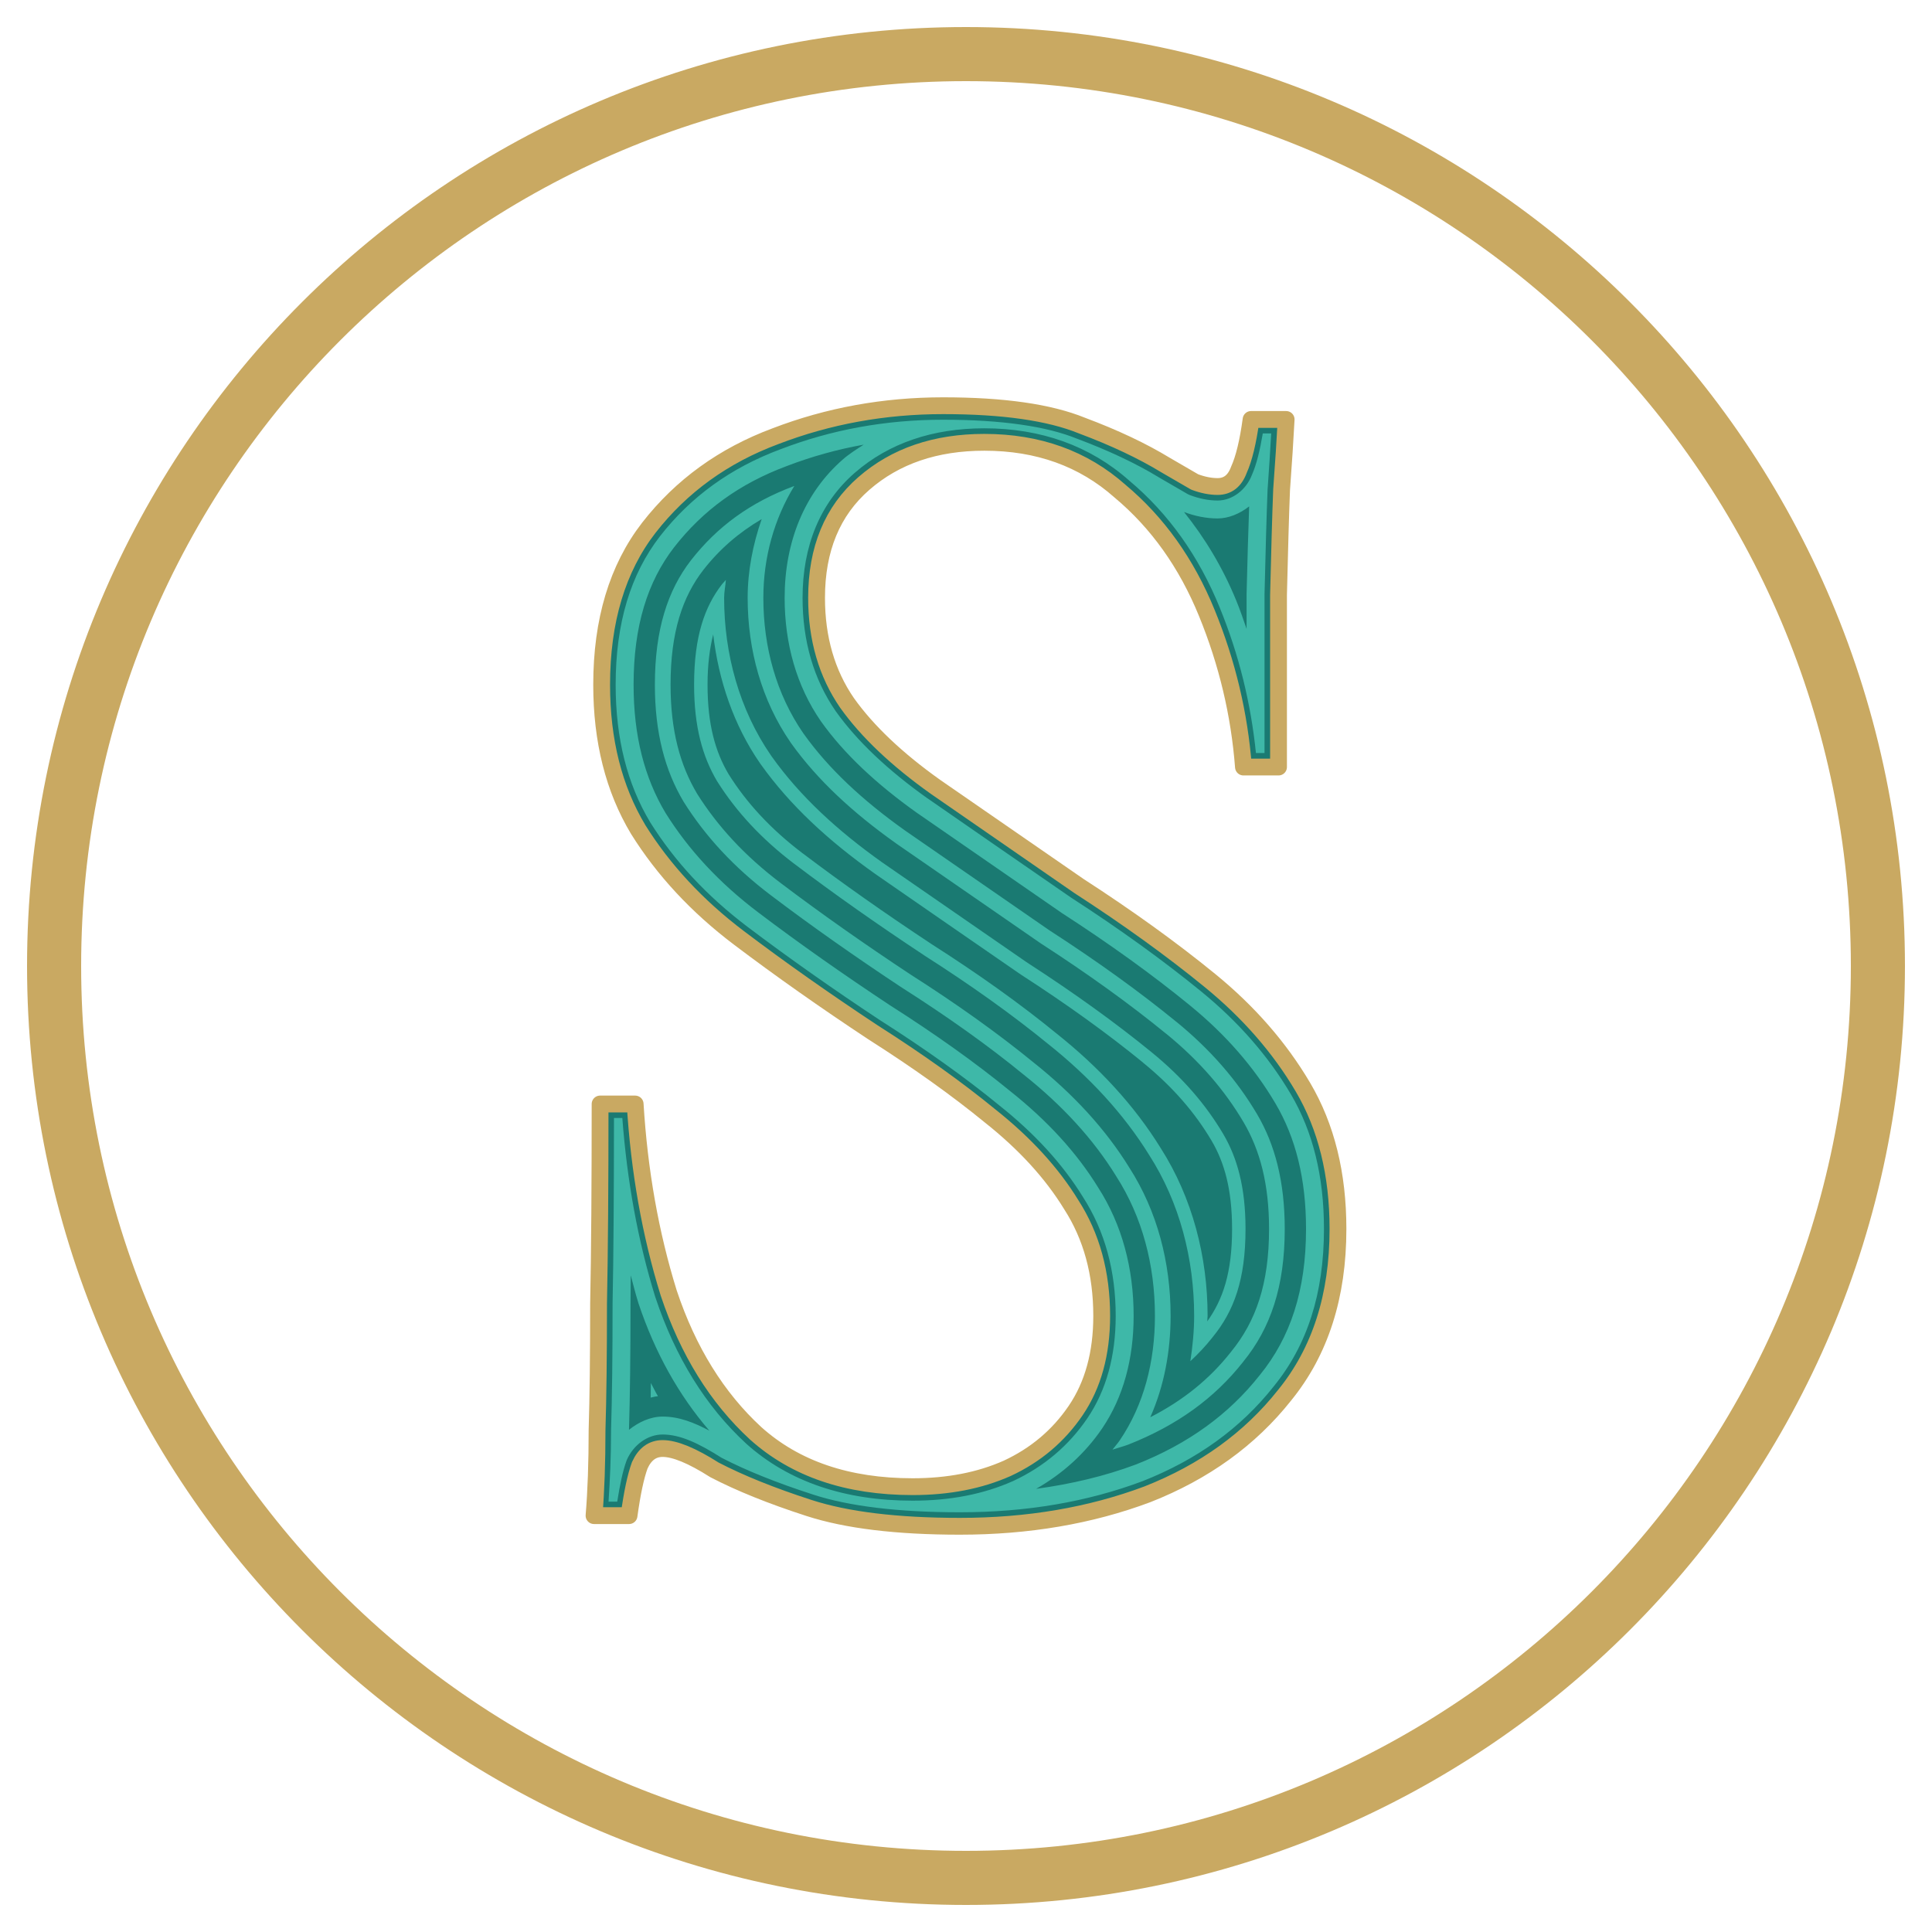
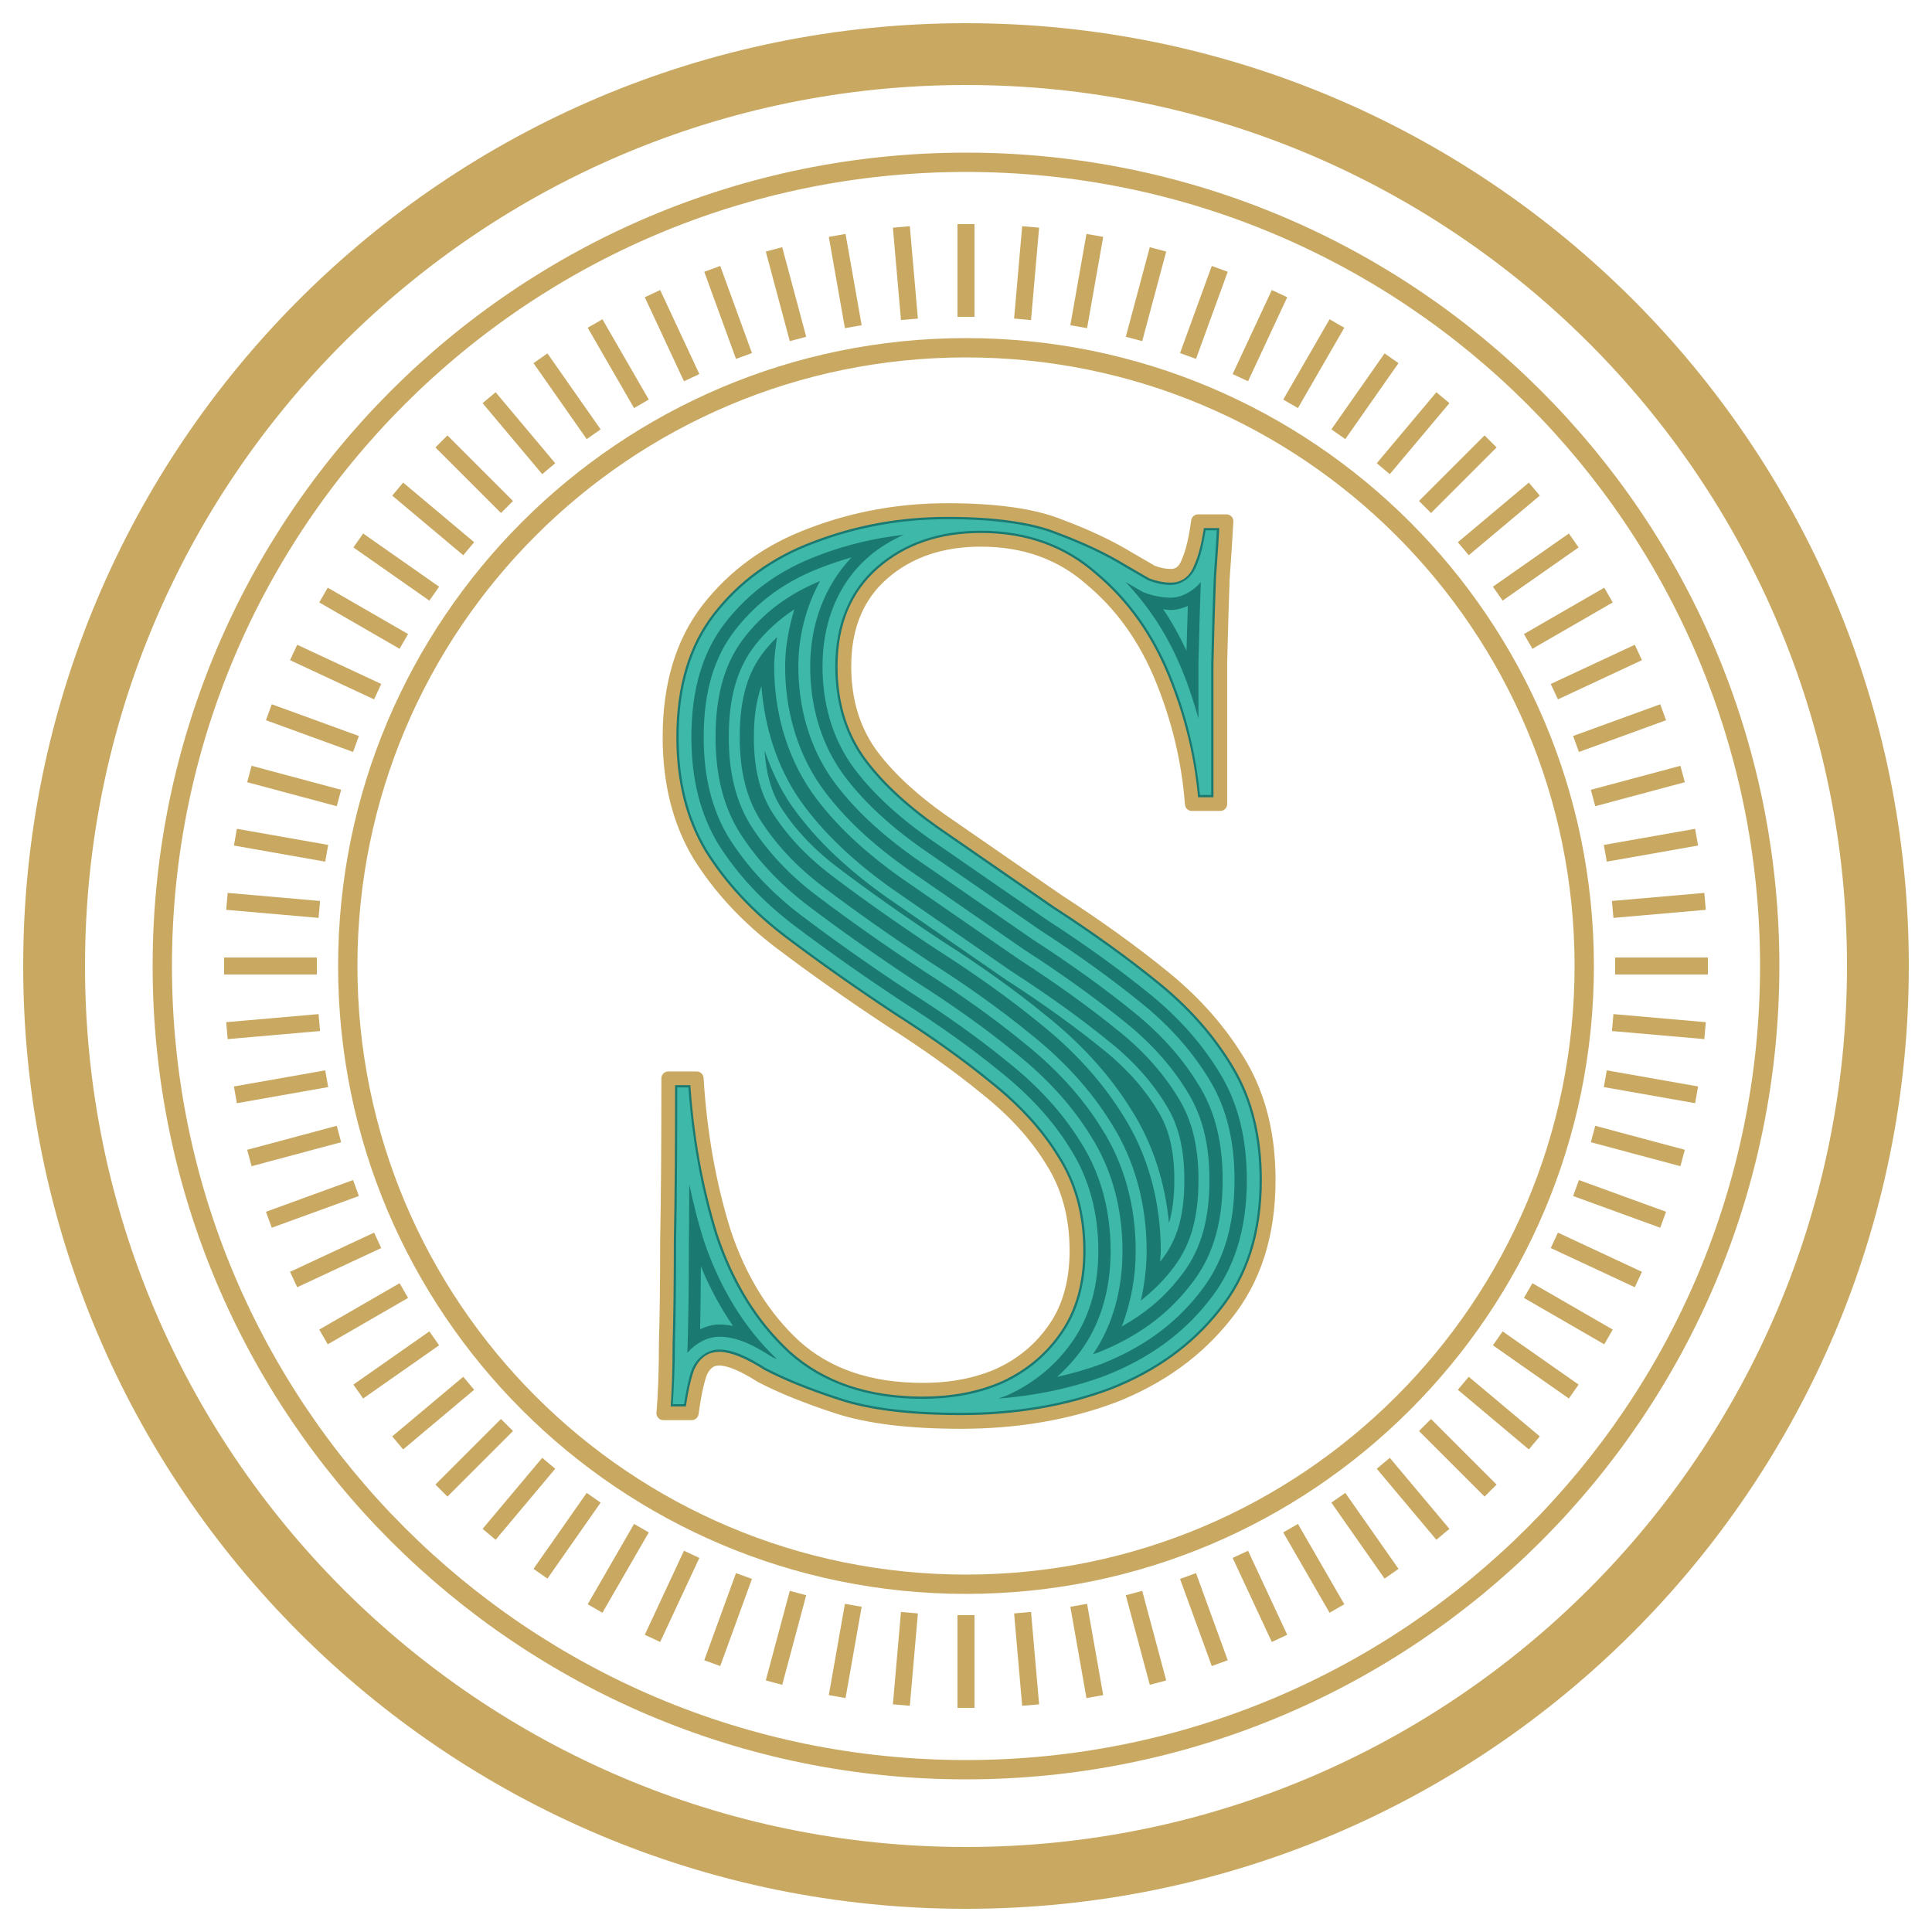
<svg xmlns="http://www.w3.org/2000/svg" viewBox="0 0 500 500" role="img" aria-label="Squalor LLC seal (header)">
-   <path d="M14 250A236 236 0 1 1 486 250A236 236 0 1 1 14 250Z" fill="none" stroke="#c9a962" stroke-width="14" />
-   <g transform="translate(250 250) scale(1.45) translate(-250 -250)">
+   <path d="M14 250A236 236 0 1 1 486 250A236 236 0 1 1 14 250Z" fill="none" stroke="#c9a962" stroke-width="16" />
+   <path d="M42 250A208 208 0 1 1 458 250A208 208 0 1 1 42 250Z" fill="none" stroke="#c9a962" stroke-width="5" />
+   <path d="M250 82L250 58M264.64 82.64L266.73 58.73M279.17 84.55L283.34 60.92M293.48 87.72L299.69 64.54M307.46 92.13L315.67 69.58M321 97.74L331.14 75.99M334 104.51L346 83.72M346.36 112.38L360.13 92.72M357.99 121.3L373.42 102.92M368.79 131.21L385.76 114.24M378.7 142.01L397.08 126.58M387.62 153.64L407.28 139.87M395.49 166L416.28 154M402.26 179L424.01 168.86M407.87 192.54L430.42 184.33M412.28 206.52L435.46 200.31M415.45 220.83L439.08 216.66M417.36 235.36L441.27 233.27M418 250L442 250M417.36 264.64L441.27 266.73M415.45 279.17L439.08 283.34M412.28 293.48L435.46 299.69M407.87 307.46L430.42 315.67M402.26 321L424.01 331.14M395.49 334L416.28 346M387.62 346.36L407.28 360.13M378.7 357.99L397.08 373.42M368.79 368.79L385.76 385.76M357.99 378.7L373.42 397.08M346.36 387.62L360.13 407.28M334 395.49L346 416.28M321 402.26L331.14 424.01M307.46 407.87L315.67 430.42M293.48 412.28L299.69 435.46M279.17 415.45L283.34 439.08M264.64 417.36L266.73 441.27M250 418L250 442M235.36 417.36L233.27 441.27M220.83 415.45L216.66 439.08M206.52 412.28L200.31 435.46M192.54 407.87L184.33 430.42M179 402.26L168.86 424.01M166 395.49L154 416.28M153.64 387.62L139.87 407.28M142.01 378.7L126.58 397.08M131.21 368.79L114.24 385.76M121.3 357.99L102.92 373.42M112.38 346.36L92.72 360.13M104.51 334L83.72 346M97.74 321L75.99 331.14M92.13 307.46L69.58 315.67M87.72 293.48L64.54 299.69M84.55 279.17L60.92 283.34M82.64 264.64L58.73 266.73M82 250L58 250M82.64 235.36L58.73 233.27M84.55 220.83L60.92 216.66M87.72 206.52L64.54 200.31M92.13 192.54L69.58 184.33M97.74 179L75.99 168.86M104.51 166L83.72 154M112.38 153.64L92.72 139.87M121.3 142.01L102.92 126.58M131.21 131.21L114.24 114.24M142.01 121.3L126.58 102.92M153.64 112.38L139.87 92.72M166 104.51L154 83.72M179 97.74L168.86 75.99M192.54 92.13L184.33 69.58M206.52 87.72L200.31 64.54M220.83 84.55L216.66 60.92M235.36 82.64L233.27 58.73" fill="none" stroke="#c9a962" stroke-width="4.4" />
+   <path d="M90 250A160 160 0 1 1 410 250A160 160 0 1 1 90 250Z" fill="none" stroke="#c9a962" stroke-width="5" />
+   <g transform="translate(250 250) scale(1.18) translate(-250 -250)">
    <path d="M245.92 150C235.39 150 225.42 151.82 215.99 155.44C206.73 158.89 199.2 164.33 193.4 171.77C187.78 179.03 184.97 188.37 184.97 199.8C184.97 209.78 187.14 218.39 191.5 225.65C196.03 232.9 202.02 239.34 209.46 244.97C216.89 250.59 224.88 256.21 233.4 261.84C241.38 266.92 248.37 271.9 254.35 276.8C260.52 281.7 265.33 286.96 268.78 292.59C272.4 298.21 274.22 304.83 274.22 312.45C274.22 319.16 272.67 324.78 269.59 329.32C266.51 333.86 262.43 337.3 257.35 339.66C252.45 341.84 246.82 342.93 240.48 342.93C228.86 342.93 219.52 339.75 212.45 333.4C205.56 327.05 200.39 318.71 196.94 308.37C193.67 297.84 191.68 286.6 190.95 274.63L184.69 274.63C184.69 288.96 184.61 300.84 184.42 310.27C184.42 319.52 184.33 327.05 184.15 332.86C184.15 338.66 183.97 343.74 183.61 348.1L189.86 348.1C190.41 344.1 191.04 341.11 191.77 339.12C192.67 337.12 194.03 336.12 195.85 336.12C198.03 336.12 201.11 337.39 205.1 339.93C209.64 342.29 215.26 344.56 221.97 346.73C228.69 348.91 237.67 350 248.91 350C261.07 350 272.22 348.1 282.38 344.29C292.54 340.29 300.7 334.4 306.87 326.6C313.22 318.8 316.39 308.91 316.39 296.94C316.39 287.14 314.31 278.71 310.14 271.63C305.97 264.56 300.43 258.21 293.54 252.59C286.65 246.96 278.84 241.34 270.14 235.71C260.16 228.82 251.63 222.93 244.56 218.03C237.67 213.13 232.4 208.14 228.78 203.06C225.15 197.8 223.33 191.54 223.33 184.29C223.33 175.58 226.14 168.78 231.77 163.88C237.39 158.98 244.56 156.53 253.27 156.53C262.88 156.53 270.95 159.44 277.48 165.24C284.2 170.86 289.37 178.12 292.99 187.01C296.62 195.9 298.8 205.05 299.52 214.49L305.78 214.49L305.78 183.74C305.97 175.94 306.14 169.68 306.33 164.97C306.69 160.07 306.96 155.9 307.14 152.45L300.88 152.45C300.34 156.44 299.61 159.44 298.71 161.43C297.98 163.42 296.71 164.42 294.9 164.42C293.63 164.42 292.27 164.15 290.82 163.61C289.54 162.88 287.82 161.88 285.65 160.61C281.48 158.07 276.48 155.71 270.68 153.54C264.88 151.18 256.62 150 245.92 150Z" fill="#1a7a72" stroke="#c9a962" stroke-width="3" stroke-linejoin="round" />
-     <path d="M245.92 152.5C235.68 152.5 226.03 154.26 216.89 157.77A2.5 2.5 0 0 1 216.86 157.78C208 161.09 200.89 166.23 195.38 173.3C190.15 180.06 187.47 188.78 187.47 199.8C187.47 209.41 189.54 217.52 193.63 224.34C197.99 231.31 203.75 237.51 210.97 242.98C218.34 248.55 226.27 254.13 234.74 259.73L234.78 259.75C242.8 264.87 249.86 269.89 255.92 274.86L255.93 274.87C262.26 279.9 267.26 285.35 270.88 291.24C274.78 297.29 276.72 304.43 276.72 312.45C276.72 319.54 275.06 325.71 271.66 330.72C268.33 335.63 263.86 339.39 258.4 341.93A2.5 2.5 0 0 1 258.37 341.94C253.1 344.29 247.11 345.43 240.48 345.43C228.4 345.43 218.35 342.06 210.78 335.26A2.5 2.5 0 0 1 210.76 335.24C203.52 328.57 198.13 319.83 194.57 309.16A2.5 2.5 0 0 1 194.55 309.11C191.44 299.08 189.51 288.4 188.66 277.13L187.17 277.13C187.16 290.13 187.1 301.48 186.92 310.27L186.92 310.32C186.92 319.54 186.83 327.07 186.65 332.9L186.65 332.94C186.65 337.73 186.45 341.75 186.2 345.6L187.75 345.6C188.22 342.64 188.74 340.11 189.42 338.26A2.5 2.5 0 0 1 189.49 338.09C190.65 335.52 193.11 333.62 195.85 333.62C198.98 333.62 202.23 335.15 206.35 337.76C210.71 340.02 216.17 342.23 222.74 344.35A2.5 2.5 0 0 0 222.74 344.35C229.07 346.41 237.83 347.5 248.91 347.5C260.8 347.5 271.63 345.65 281.48 341.96C291.28 338.1 299.03 332.48 304.91 325.05A2.5 2.5 0 0 1 304.93 325.02C310.89 317.71 313.89 308.47 313.89 296.94C313.89 287.49 311.9 279.55 307.99 272.9C303.98 266.1 298.64 259.98 291.96 254.53A2.5 2.5 0 0 0 291.96 254.53C285.15 248.97 277.42 243.4 268.78 237.81A2.5 2.5 0 0 1 268.72 237.77C258.74 230.88 250.21 224.99 243.14 220.08A2.5 2.5 0 0 1 243.11 220.07C236.06 215.05 230.58 209.9 226.74 204.51A2.5 2.5 0 0 1 226.72 204.48C222.79 198.78 220.83 191.96 220.83 184.29C220.83 175.04 223.95 167.38 230.13 161.99C236.23 156.67 244.09 154.03 253.27 154.03C263.37 154.03 272.14 157.16 279.12 163.35C286.15 169.24 291.56 176.86 295.3 186.06L295.3 186.07C298.73 194.46 300.84 203.11 301.75 211.99L303.28 211.99L303.28 183.74A2.5 2.5 0 0 1 303.28 183.68C303.47 175.88 303.64 169.61 303.83 164.87A2.5 2.5 0 0 1 303.84 164.79C304.12 160.93 304.3 157.89 304.47 154.95L302.97 154.95C302.47 157.91 301.87 160.45 301.03 162.35C300.05 164.93 297.61 166.92 294.9 166.92C293.28 166.92 291.62 166.58 289.95 165.95A2.5 2.5 0 0 1 289.58 165.78C288.29 165.04 286.56 164.04 284.39 162.77A2.5 2.5 0 0 1 284.35 162.74C280.35 160.31 275.49 158.01 269.8 155.88A2.5 2.5 0 0 1 269.74 155.86C264.44 153.7 256.44 152.5 245.92 152.5ZM231.74 156.95C230.47 157.78 229.18 158.57 228.03 159.58C221.14 165.58 217.63 174.35 217.63 184.29C217.63 192.49 219.76 200.03 224.09 206.3A5.7 5.7 0 0 0 224.14 206.37C228.25 212.14 234 217.51 241.26 222.68A5.7 5.7 0 0 0 241.31 222.71C248.39 227.62 256.92 233.51 266.9 240.4A5.7 5.7 0 0 0 267.04 240.5C275.6 246.03 283.24 251.53 289.93 257A5.7 5.7 0 0 0 289.94 257.01C296.36 262.24 301.42 268.07 305.23 274.53C308.82 280.61 310.69 287.95 310.69 296.94C310.69 307.9 307.9 316.31 302.45 323A5.7 5.7 0 0 0 302.4 323.06C296.89 330.03 289.66 335.29 280.33 338.97C274.75 341.06 268.79 342.46 262.51 343.32C267.22 340.63 271.25 337.02 274.31 332.52C278.11 326.91 279.92 320.04 279.92 312.45C279.92 303.94 277.83 296.13 273.59 289.54C269.74 283.28 264.47 277.56 257.91 272.35C251.74 267.3 244.62 262.23 236.54 257.08L236.52 257.07C228.1 251.5 220.21 245.96 212.9 240.42L212.9 240.42C205.97 235.18 200.5 229.28 196.37 222.68C192.62 216.41 190.67 208.94 190.67 199.8C190.67 189.31 193.17 181.38 197.91 175.26L197.91 175.26C203.06 168.65 209.62 163.9 217.98 160.78A5.7 5.7 0 0 0 218.03 160.76C222.47 159.06 227.04 157.79 231.74 156.95ZM300.54 167.97C300.38 172.36 300.24 177.13 300.08 183.6A5.7 5.7 0 0 0 300.08 183.74L300.08 189.83C299.5 188.16 298.94 186.5 298.27 184.86L298.27 184.86C295.85 178.93 292.67 173.66 288.91 168.97C290.84 169.69 292.85 170.12 294.9 170.12C296.88 170.12 298.88 169.26 300.54 167.97ZM190.16 305.2C190.6 306.83 191 308.47 191.5 310.06A5.7 5.7 0 0 0 191.53 310.17C194.48 319 198.73 326.6 204.19 332.93C201.47 331.5 198.83 330.42 195.85 330.42C193.69 330.42 191.59 331.39 189.85 332.78C190.03 326.9 190.12 319.45 190.12 310.27C190.15 308.92 190.14 306.65 190.16 305.2ZM219.36 164.32A9.5 9.5 0 0 1 219.31 164.34C211.54 167.24 205.63 171.54 200.9 177.6C196.77 182.95 194.47 189.93 194.47 199.8C194.47 208.37 196.27 215.1 199.61 220.7C203.48 226.86 208.6 232.41 215.19 237.39L215.19 237.39C222.41 242.86 230.21 248.34 238.55 253.86L238.56 253.86C246.74 259.07 253.98 264.22 260.29 269.39C267.12 274.82 272.69 280.83 276.8 287.51C281.45 294.75 283.72 303.34 283.72 312.45C283.72 320.62 281.74 328.33 277.45 334.65C277.05 335.24 276.57 335.76 276.14 336.32C277.08 336.01 278.06 335.76 278.97 335.42C287.75 331.95 294.35 327.12 299.42 320.71A9.5 9.5 0 0 1 299.5 320.6C304.35 314.65 306.89 307.23 306.89 296.94C306.89 288.49 305.15 281.88 301.96 276.46C298.39 270.41 293.64 264.93 287.54 259.95A9.5 9.5 0 0 1 287.53 259.95C280.96 254.58 273.43 249.16 264.98 243.69A9.5 9.5 0 0 1 264.74 243.53C254.76 236.64 246.23 230.75 239.15 225.84A9.5 9.5 0 0 1 239.05 225.77C231.55 220.43 225.49 214.81 221.04 208.57A9.5 9.5 0 0 1 220.96 208.46C216.17 201.52 213.83 193.13 213.83 184.29C213.83 177.02 215.79 170.15 219.36 164.32ZM213.53 170.24C211.98 174.71 211.03 179.44 211.03 184.29C211.03 193.6 213.53 202.61 218.66 210.05A12.3 12.3 0 0 0 218.76 210.2C223.45 216.77 229.74 222.58 237.43 228.05A12.3 12.3 0 0 0 237.55 228.14C244.64 233.05 253.17 238.94 263.15 245.83A12.3 12.3 0 0 0 263.46 246.04C271.84 251.46 279.29 256.83 285.76 262.12A12.3 12.3 0 0 0 285.77 262.12C291.64 266.91 296.16 272.14 299.54 277.88C302.45 282.82 304.09 288.88 304.09 296.94C304.09 306.74 301.73 313.43 297.33 318.83A12.3 12.3 0 0 0 297.22 318.97C293.47 323.71 288.8 327.51 282.89 330.54C285.36 324.97 286.52 318.79 286.52 312.45C286.52 302.91 284.12 293.74 279.17 286.02C274.87 279.04 269.07 272.8 262.06 267.22C255.65 261.98 248.35 256.78 240.13 251.54C231.82 246.05 224.06 240.59 216.88 235.16L216.88 235.16C210.55 230.37 205.68 225.09 202 219.24C198.96 214.13 197.27 207.96 197.27 199.8C197.27 190.4 199.41 184.1 203.12 179.31C206.04 175.57 209.47 172.63 213.53 170.24ZM193.75 324.42C193.74 325.25 193.73 326.25 193.72 327.03C194.15 326.94 194.58 326.82 195.02 326.78C194.56 326.03 194.18 325.2 193.75 324.42ZM193.65 332.89C193.65 332.91 193.65 332.93 193.65 332.96C193.65 333 193.64 333.06 193.64 333.11L193.65 332.89ZM207.14 181.09C206.92 181.37 206.66 181.6 206.44 181.88C203.39 185.83 201.47 191.08 201.47 199.8C201.47 207.31 202.98 212.64 205.57 217.01C208.96 222.4 213.45 227.29 219.41 231.81L219.42 231.81C226.53 237.19 234.23 242.61 242.5 248.07L242.44 248.04C250.74 253.33 258.15 258.6 264.7 263.95C271.99 269.76 278.12 276.34 282.72 283.78C288.12 292.21 290.72 302.25 290.72 312.45C290.72 315.16 290.45 317.86 290.04 320.54C291.44 319.24 292.74 317.86 293.93 316.36A16.5 16.5 0 0 1 294.07 316.18C297.81 311.59 299.89 306 299.89 296.94C299.89 289.47 298.4 284.22 295.92 280C292.8 274.72 288.64 269.88 283.11 265.38A16.5 16.5 0 0 1 283.1 265.37C276.77 260.2 269.45 254.92 261.18 249.56A16.5 16.5 0 0 1 260.77 249.29C250.78 242.4 242.25 236.5 235.16 231.59A16.5 16.5 0 0 1 235 231.48C227.03 225.81 220.39 219.72 215.34 212.63A16.5 16.5 0 0 1 215.2 212.43C209.56 204.26 206.83 194.3 206.83 184.29C206.83 183.22 207.07 182.16 207.14 181.09ZM204.88 190.82C205.84 199.01 208.53 207 213.22 213.79A18.9 18.9 0 0 0 213.39 214.03C218.65 221.4 225.49 227.66 233.61 233.43A18.9 18.9 0 0 0 233.79 233.56C240.88 238.48 249.42 244.37 259.4 251.26A18.9 18.9 0 0 0 259.87 251.58C268.09 256.89 275.34 262.12 281.58 267.22A18.9 18.9 0 0 0 281.59 267.24C286.93 271.59 290.9 276.21 293.86 281.23C296.09 285.03 297.49 289.82 297.49 296.94C297.49 304.76 295.85 309.52 293.06 313.43C293.06 313.1 293.12 312.77 293.12 312.45C293.12 301.88 290.4 291.35 284.75 282.5C279.99 274.8 273.68 268.04 266.21 262.09C259.58 256.66 252.08 251.34 243.71 246L243.7 245.99C235.52 240.58 227.9 235.22 220.87 229.9L220.86 229.9C215.11 225.54 210.83 220.87 207.62 215.75C205.28 211.8 203.87 206.94 203.87 199.8C203.87 196.14 204.27 193.28 204.88 190.82Z" fill="#3eb8a8" />
+     <path d="M245.92 152C235.62 152 225.91 153.78 216.71 157.31A2 2 0 0 1 216.69 157.31C207.74 160.65 200.56 165.85 194.98 172.99C189.67 179.85 186.97 188.7 186.97 199.8C186.97 209.49 189.06 217.7 193.21 224.61C197.6 231.63 203.41 237.88 210.67 243.38C218.05 248.96 226 254.55 234.47 260.15L234.5 260.17C242.52 265.28 249.56 270.29 255.6 275.24C261.91 280.25 266.88 285.67 270.47 291.52C274.3 297.48 276.22 304.52 276.22 312.45C276.22 319.47 274.58 325.53 271.24 330.44C267.97 335.27 263.58 338.97 258.19 341.47A2 2 0 0 1 258.16 341.49C252.97 343.8 247.05 344.93 240.48 344.93C228.5 344.93 218.59 341.6 211.11 334.89A2 2 0 0 1 211.09 334.87C203.93 328.27 198.58 319.61 195.04 309A2 2 0 0 1 195.03 308.96C191.88 298.83 189.95 288.04 189.12 276.63L186.67 276.63C186.67 289.89 186.6 301.35 186.42 310.27L186.42 310.31C186.42 319.55 186.33 327.08 186.15 332.91L186.15 332.92C186.15 337.91 185.95 342.14 185.68 346.1L188.17 346.1C188.66 342.95 189.2 340.32 189.89 338.43A2 2 0 0 1 189.95 338.3C191.05 335.84 193.3 334.12 195.85 334.12C198.79 334.12 202.01 335.6 206.12 338.21C210.51 340.48 216 342.7 222.59 344.83A2 2 0 0 0 222.59 344.83C229 346.91 237.8 348 248.91 348C260.85 348 271.75 346.14 281.66 342.42C291.53 338.54 299.36 332.87 305.3 325.36A2 2 0 0 1 305.32 325.34C311.35 317.93 314.39 308.56 314.39 296.94C314.39 287.42 312.38 279.38 308.42 272.65C304.38 265.79 299 259.63 292.28 254.14A2 2 0 0 0 292.28 254.14C285.45 248.56 277.7 242.99 269.05 237.39A2 2 0 0 1 269 237.36C259.02 230.47 250.49 224.58 243.42 219.67A2 2 0 0 1 243.4 219.66C236.38 214.67 230.94 209.54 227.15 204.22A2 2 0 0 1 227.13 204.2C223.26 198.58 221.33 191.87 221.33 184.29C221.33 175.15 224.38 167.66 230.46 162.37C236.46 157.14 244.19 154.53 253.27 154.53C263.28 154.53 271.9 157.62 278.79 163.73C285.76 169.57 291.12 177.11 294.84 186.25L294.84 186.26C298.31 194.75 300.43 203.5 301.3 212.49L303.78 212.49L303.78 183.74A2 2 0 0 1 303.78 183.69C303.97 175.89 304.14 169.62 304.33 164.89A2 2 0 0 1 304.34 164.82C304.63 160.76 304.83 157.5 305.01 154.45L302.55 154.45C302.04 157.6 301.42 160.24 300.56 162.17C299.63 164.63 297.43 166.42 294.9 166.42C293.35 166.42 291.75 166.09 290.12 165.48A2 2 0 0 1 289.83 165.35C288.54 164.61 286.81 163.61 284.64 162.34A2 2 0 0 1 284.61 162.32C280.58 159.86 275.69 157.55 269.98 155.41A2 2 0 0 1 269.93 155.39C264.52 153.19 256.47 152 245.92 152ZM236.32 155.42C233.56 156.72 230.93 158.24 228.62 160.26C221.93 166.08 218.53 174.55 218.53 184.29C218.53 192.34 220.61 199.68 224.83 205.79A4.8 4.8 0 0 0 224.87 205.85C228.91 211.51 234.58 216.82 241.78 221.94A4.8 4.8 0 0 0 241.83 221.97C248.9 226.88 257.43 232.77 267.41 239.66A4.8 4.8 0 0 0 267.53 239.74C276.11 245.29 283.78 250.81 290.5 256.31A4.8 4.8 0 0 0 290.51 256.31C297 261.61 302.14 267.52 306.01 274.07C309.68 280.31 311.59 287.82 311.59 296.94C311.59 308.06 308.74 316.7 303.15 323.57A4.8 4.8 0 0 0 303.11 323.62C297.49 330.72 290.12 336.07 280.66 339.81C273.39 342.53 265.55 344.21 257.1 344.87C257.83 344.6 258.59 344.36 259.3 344.04A4.8 4.8 0 0 0 259.37 344.01C265.18 341.32 270.01 337.25 273.56 332.02C277.26 326.57 279.02 319.9 279.02 312.45C279.02 304.08 276.97 296.46 272.83 290.02C269.05 283.86 263.85 278.22 257.36 273.06C251.22 268.03 244.11 262.97 236.05 257.84C227.6 252.25 219.69 246.69 212.36 241.14C205.35 235.84 199.8 229.85 195.6 223.15C191.75 216.73 189.77 209.07 189.77 199.8C189.77 189.16 192.32 181.01 197.19 174.71L197.2 174.71C202.45 167.97 209.16 163.11 217.67 159.94A4.8 4.8 0 0 0 217.71 159.92C223.68 157.63 229.88 156.17 236.32 155.42ZM280.57 161.57L280.66 161.65C280.65 161.63 280.63 161.62 280.61 161.61C280.6 161.6 280.58 161.58 280.57 161.57ZM303.21 163.09L303.09 163.38C303.12 163.32 303.13 163.25 303.15 163.19C303.17 163.16 303.2 163.13 303.21 163.09ZM284.98 165.77C286.23 166.5 287.57 167.28 288.44 167.78A4.8 4.8 0 0 0 289.14 168.11C291.02 168.81 292.95 169.22 294.9 169.22C297.39 169.22 299.83 167.75 301.5 165.81C301.32 170.47 301.16 176.24 300.98 183.62A4.8 4.8 0 0 0 300.98 183.74L300.98 195.73C299.98 192.18 298.85 188.66 297.44 185.2L297.43 185.2C294.38 177.7 290.19 171.21 284.98 165.77ZM189.31 297.88C190.18 301.93 191.15 305.92 192.36 309.79A4.8 4.8 0 0 0 192.39 309.89C195.93 320.52 201.34 329.36 208.54 336.23C208.21 336.07 207.81 335.91 207.47 335.75C203.24 333.07 199.83 331.32 195.85 331.32C193.2 331.32 190.62 332.82 188.88 334.86C188.88 334.13 188.95 333.62 188.95 332.87C189.13 327.02 189.22 319.54 189.22 310.37C189.29 307.05 189.27 301.79 189.31 297.88ZM282.31 159.5C282.34 159.53 282.36 159.56 282.39 159.58C282.41 159.6 282.43 159.61 282.45 159.63L282.31 159.5ZM224.89 160.38C222.79 160.98 220.72 161.66 218.68 162.44A7.5 7.5 0 0 1 218.61 162.47C210.53 165.48 204.28 170.02 199.33 176.37C194.87 182.12 192.47 189.6 192.47 199.8C192.47 208.67 194.34 215.79 197.9 221.73C201.91 228.13 207.22 233.87 213.98 238.99L213.99 238.99C221.27 244.5 229.13 250.03 237.54 255.58L237.47 255.54C245.6 260.72 252.78 265.83 259.03 270.94C265.72 276.25 271.14 282.12 275.12 288.58C279.55 295.48 281.72 303.66 281.72 312.45C281.72 320.31 279.83 327.58 275.8 333.53C274.13 335.98 272.15 338.16 269.98 340.12C273.31 339.35 276.57 338.45 279.68 337.29C288.75 333.71 295.68 328.65 300.99 321.95A7.5 7.5 0 0 1 301.05 321.87C306.21 315.52 308.89 307.59 308.89 296.94C308.89 288.2 307.08 281.22 303.68 275.44C299.99 269.18 295.07 263.52 288.8 258.4A7.5 7.5 0 0 1 288.79 258.4C282.16 252.98 274.57 247.51 266.06 242.01A7.5 7.5 0 0 1 265.88 241.88C255.9 234.99 247.37 229.1 240.29 224.19A7.5 7.5 0 0 1 240.21 224.14C232.84 218.9 226.94 213.4 222.67 207.41A7.5 7.5 0 0 1 222.61 207.32C218.06 200.74 215.83 192.79 215.83 184.29C215.83 175.02 219 166.62 224.89 160.38ZM305.74 164.03C305.72 164.08 305.68 164.13 305.66 164.18C305.62 164.27 305.6 164.38 305.56 164.47L305.74 164.03ZM217.98 165.58C214.95 171.18 213.23 177.57 213.23 184.29C213.23 193.23 215.61 201.75 220.47 208.8A10.1 10.1 0 0 0 220.55 208.92C225.05 215.23 231.16 220.89 238.71 226.26A10.1 10.1 0 0 0 238.81 226.33C245.89 231.24 254.42 237.13 264.4 244.02A10.1 10.1 0 0 0 264.65 244.19C273.09 249.65 280.6 255.06 287.15 260.41A10.1 10.1 0 0 0 287.16 260.42C293.21 265.36 297.92 270.78 301.44 276.76C304.58 282.09 306.29 288.57 306.29 296.94C306.29 307.13 303.79 314.39 299.04 320.22A10.1 10.1 0 0 0 298.95 320.33C293.95 326.66 287.44 331.43 278.74 334.86C278.44 334.98 278.12 335.05 277.81 335.16C277.86 335.1 277.91 335.05 277.95 334.99C282.32 328.55 284.32 320.71 284.32 312.45C284.32 303.25 282.02 294.54 277.31 287.19C273.16 280.45 267.54 274.39 260.69 268.94C254.35 263.75 247.1 258.59 238.91 253.38L238.9 253.37C230.56 247.86 222.77 242.37 215.55 236.92L215.55 236.91C209.02 231.97 203.95 226.48 200.12 220.38C196.84 214.89 195.07 208.28 195.07 199.8C195.07 190.03 197.33 183.2 201.38 177.96C205.71 172.42 211.09 168.42 217.98 165.58ZM298.65 171.04C297.42 171.57 296.16 171.92 294.9 171.92C294.34 171.92 293.8 171.81 293.25 171.75C295.17 174.59 296.86 177.65 298.36 180.85C298.46 177.02 298.55 174.06 298.65 171.04ZM191.85 315.87C191.83 320.99 191.78 325.78 191.69 329.66C193.03 329.06 194.43 328.62 195.85 328.62C196.93 328.62 197.92 328.76 198.9 328.94C196.15 324.96 193.8 320.6 191.85 315.87ZM191.65 332.87C191.65 332.88 191.65 332.89 191.65 332.91C191.65 332.95 191.65 333.03 191.65 333.08L191.65 332.87ZM212.34 171.79C209.03 173.97 206.16 176.55 203.67 179.74C200.08 184.39 197.97 190.51 197.97 199.8C197.97 207.85 199.63 213.88 202.6 218.87C206.23 224.64 211.03 229.86 217.3 234.6L217.3 234.6C224.45 240.01 232.17 245.44 240.45 250.91L240.46 250.93C248.72 256.19 256.07 261.41 262.51 266.69C269.56 272.3 275.4 278.58 279.75 285.63C284.78 293.48 287.22 302.79 287.22 312.45C287.22 318.23 286.18 323.86 284.16 329.06C289.24 326.22 293.33 322.77 296.67 318.54A13 13 0 0 1 296.79 318.39C301.08 313.12 303.39 306.61 303.39 296.94C303.39 288.98 301.78 283.05 298.94 278.23C295.6 272.57 291.14 267.41 285.32 262.66A13 13 0 0 1 285.31 262.66C278.87 257.39 271.44 252.04 263.08 246.62A13 13 0 0 1 262.75 246.41C252.77 239.52 244.24 233.63 237.15 228.71A13 13 0 0 1 237.03 228.62C229.29 223.12 222.94 217.26 218.19 210.6A13 13 0 0 1 218.08 210.44C212.87 202.89 210.33 193.71 210.33 184.29C210.33 180.01 211.14 175.83 212.34 171.79ZM208.56 177.86C208.26 179.99 207.93 182.13 207.93 184.29C207.93 194.12 210.6 203.83 216.11 211.81A15.4 15.4 0 0 0 216.24 212C221.19 218.95 227.74 224.97 235.63 230.58A15.4 15.4 0 0 0 235.79 230.69C242.87 235.6 251.41 241.49 261.39 248.38A15.4 15.4 0 0 0 261.77 248.64C270.08 254.01 277.43 259.32 283.79 264.52A15.4 15.4 0 0 0 283.81 264.52C289.43 269.11 293.69 274.05 296.88 279.45C299.47 283.86 300.99 289.32 300.99 296.94C300.99 306.19 298.84 312.07 294.93 316.88A15.4 15.4 0 0 0 294.79 317.05C292.92 319.41 290.76 321.47 288.36 323.37C289.14 319.8 289.62 316.14 289.62 312.45C289.62 302.42 287.07 292.62 281.79 284.37C277.27 277.05 271.24 270.56 264.02 264.82C257.5 259.49 250.11 254.23 241.81 248.94L241.81 248.94C233.56 243.48 225.86 238.07 218.75 232.69L218.75 232.69C212.68 228.1 208.1 223.1 204.64 217.59C201.93 213.03 200.37 207.48 200.37 199.8C200.37 190.9 202.35 185.38 205.57 181.21C206.51 180 207.51 178.9 208.56 177.86ZM205.13 188.61C204.11 191.48 203.47 195.01 203.47 199.8C203.47 207.01 204.9 211.94 207.28 215.96C210.52 221.12 214.83 225.83 220.62 230.21L220.62 230.22C227.7 235.57 235.37 240.97 243.6 246.41L243.52 246.36C251.87 251.68 259.34 256.99 265.96 262.4C273.39 268.31 279.66 275.04 284.4 282.69C290.02 291.48 292.72 301.93 292.72 312.45C292.72 313.25 292.6 314.05 292.57 314.86C295.96 310.67 297.89 305.6 297.89 296.94C297.89 289.76 296.48 284.89 294.21 281.03C291.22 275.96 287.21 271.3 281.85 266.93A18.5 18.5 0 0 1 281.83 266.92C275.58 261.8 268.32 256.56 260.09 251.24A18.5 18.5 0 0 1 259.63 250.93C249.65 244.04 241.11 238.15 234.02 233.23A18.5 18.5 0 0 1 233.84 233.11C225.74 227.35 218.94 221.12 213.71 213.8A18.5 18.5 0 0 1 213.55 213.57C208.49 206.23 205.81 197.49 205.13 188.61ZM205.82 202.74C207.29 206.99 209.18 211.1 211.74 214.82A20.7 20.7 0 0 0 211.92 215.07C217.33 222.67 224.33 229.04 232.56 234.9A20.7 20.7 0 0 0 232.77 235.04C239.86 239.96 248.4 245.85 258.38 252.74A20.7 20.7 0 0 0 258.89 253.09C267.06 258.37 274.26 263.57 280.44 268.62A20.7 20.7 0 0 0 280.46 268.63C285.64 272.86 289.46 277.32 292.31 282.15C294.36 285.63 295.69 290.08 295.69 296.94C295.69 300.84 295.26 303.84 294.52 306.38C293.67 297.59 291.02 288.98 286.26 281.53C281.38 273.64 274.93 266.73 267.35 260.7C260.66 255.23 253.14 249.88 244.75 244.53L244.81 244.57C236.61 239.15 228.98 233.78 221.95 228.46L221.95 228.46C216.35 224.23 212.25 219.73 209.15 214.81C207.34 211.74 206.16 207.96 205.82 202.74ZM269.29 258.02C269.33 258.05 269.37 258.09 269.41 258.12C269.46 258.16 269.51 258.19 269.55 258.23L269.29 258.02ZM288.96 279.6C288.99 279.65 289.02 279.71 289.05 279.77C289.1 279.86 289.17 279.94 289.23 280.03L288.96 279.6Z" fill="#3eb8a8" />
  </g>
</svg>
